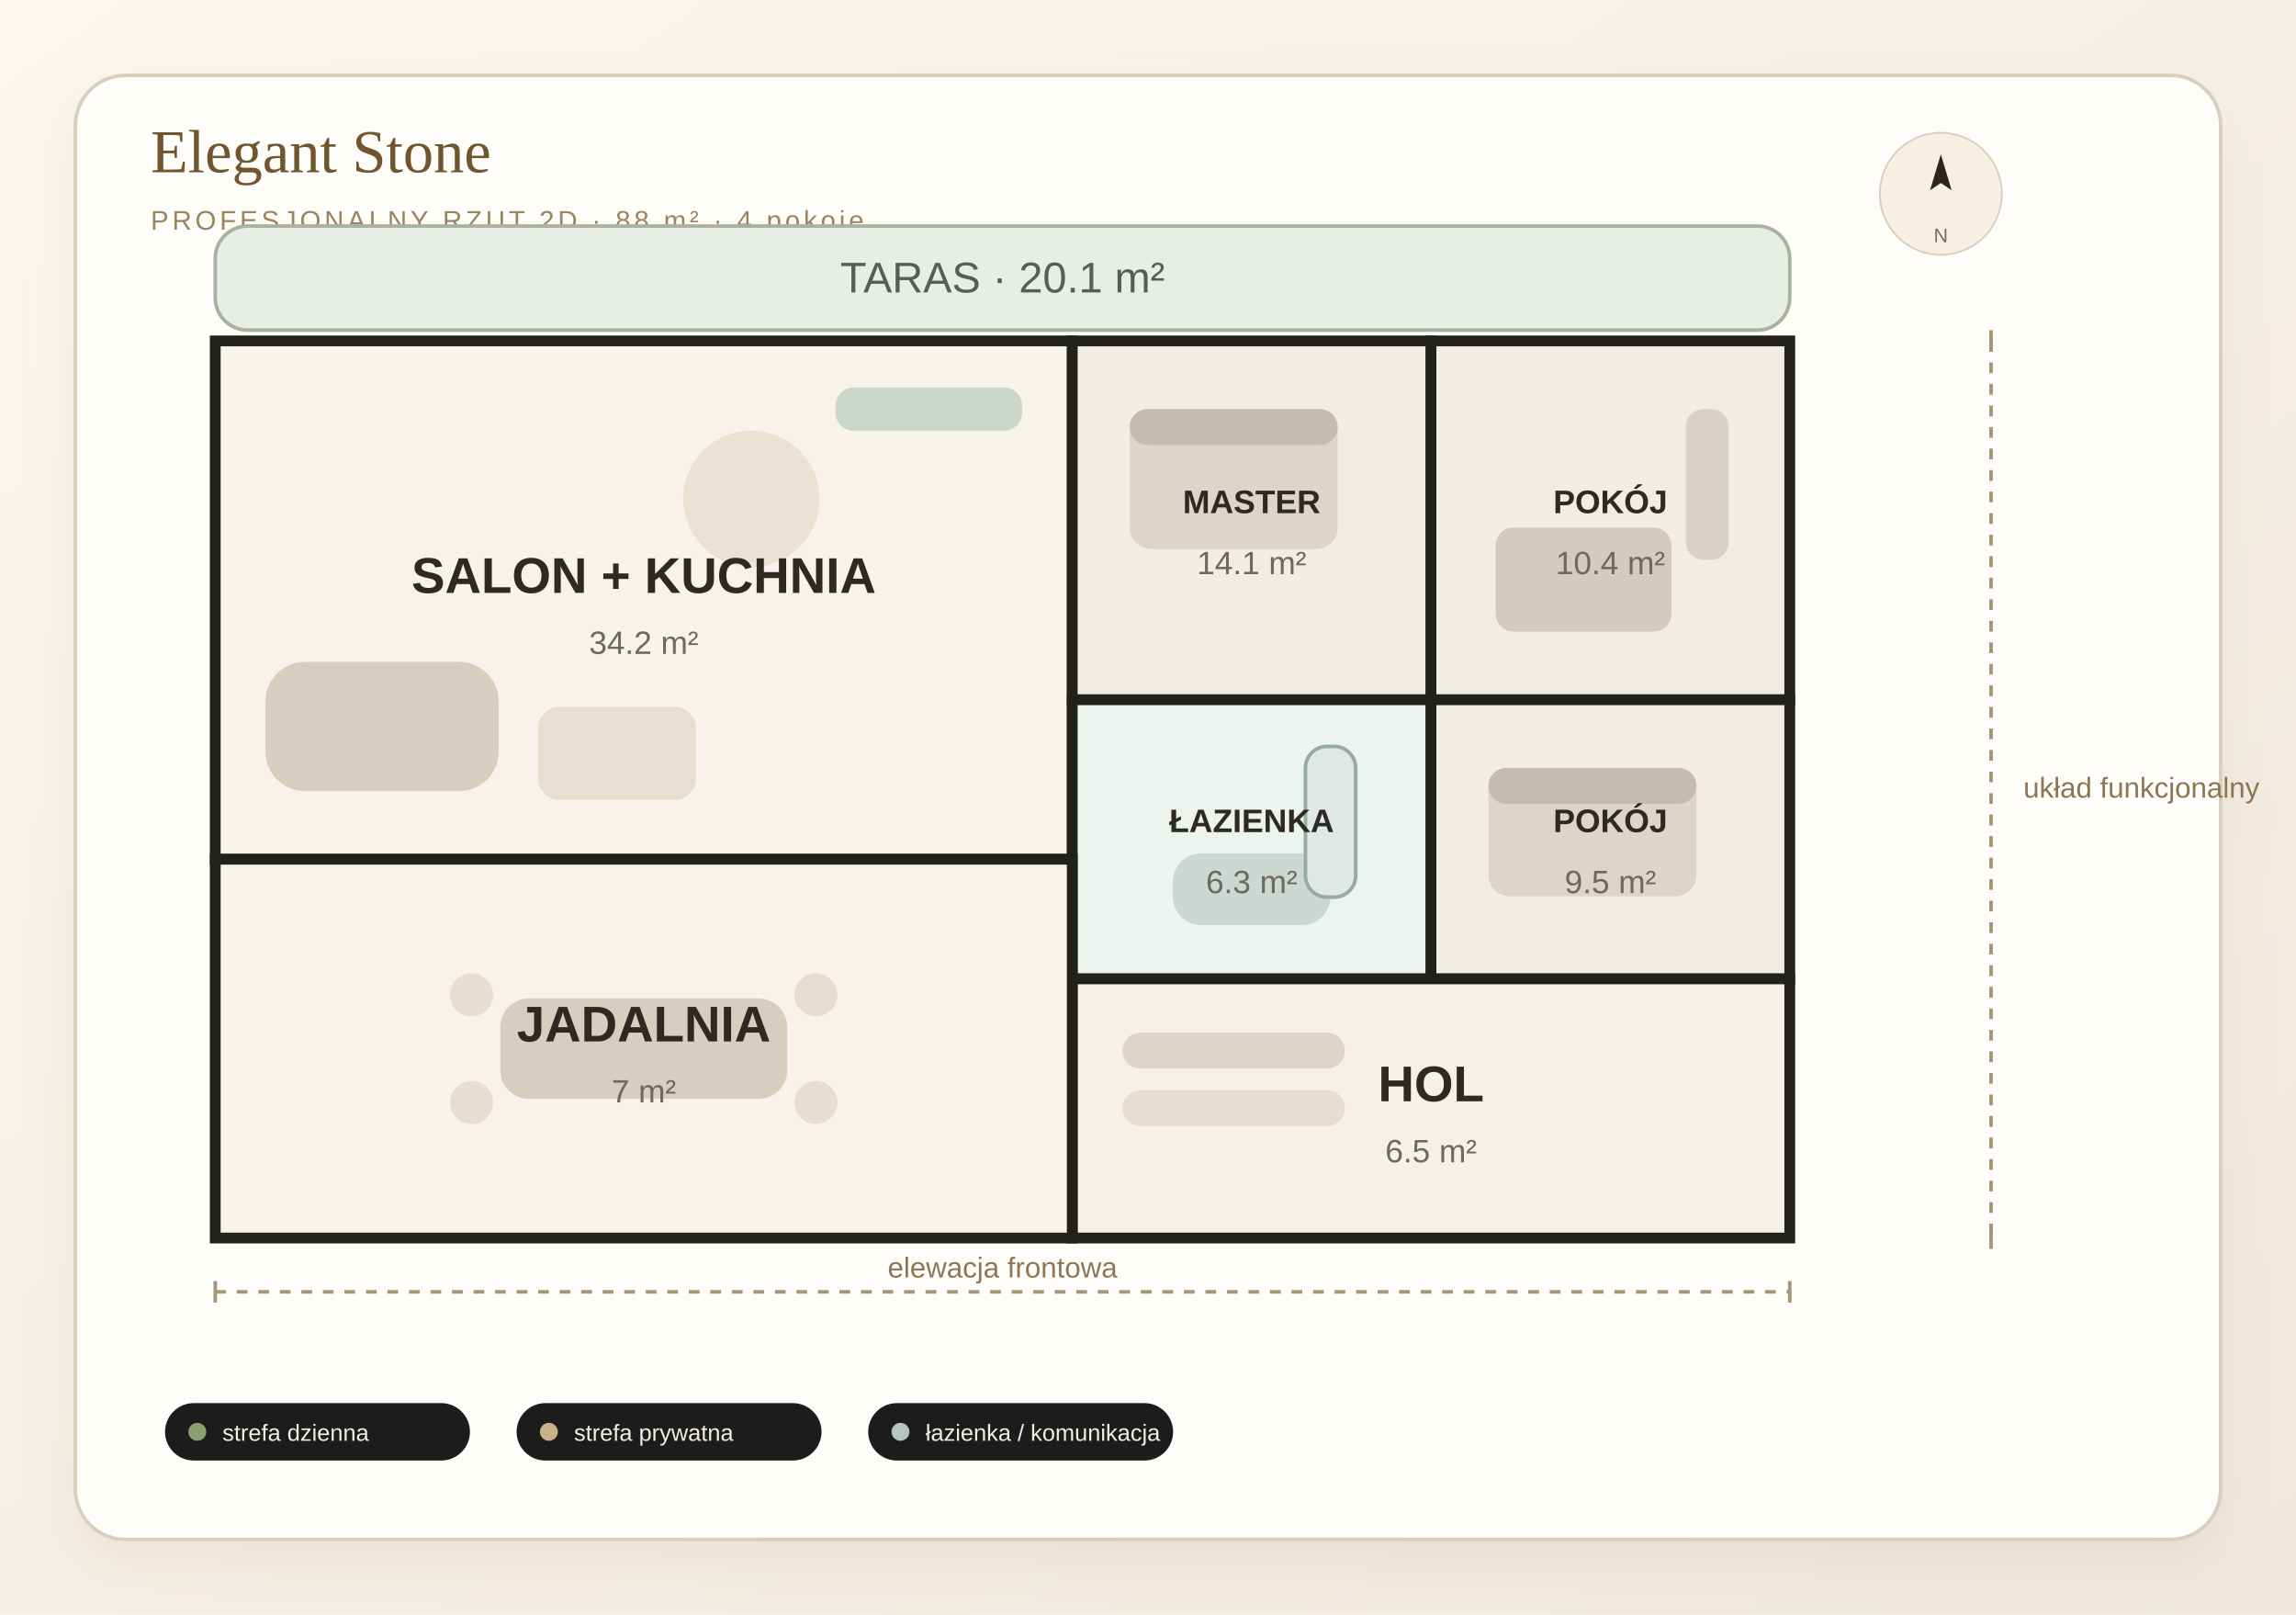
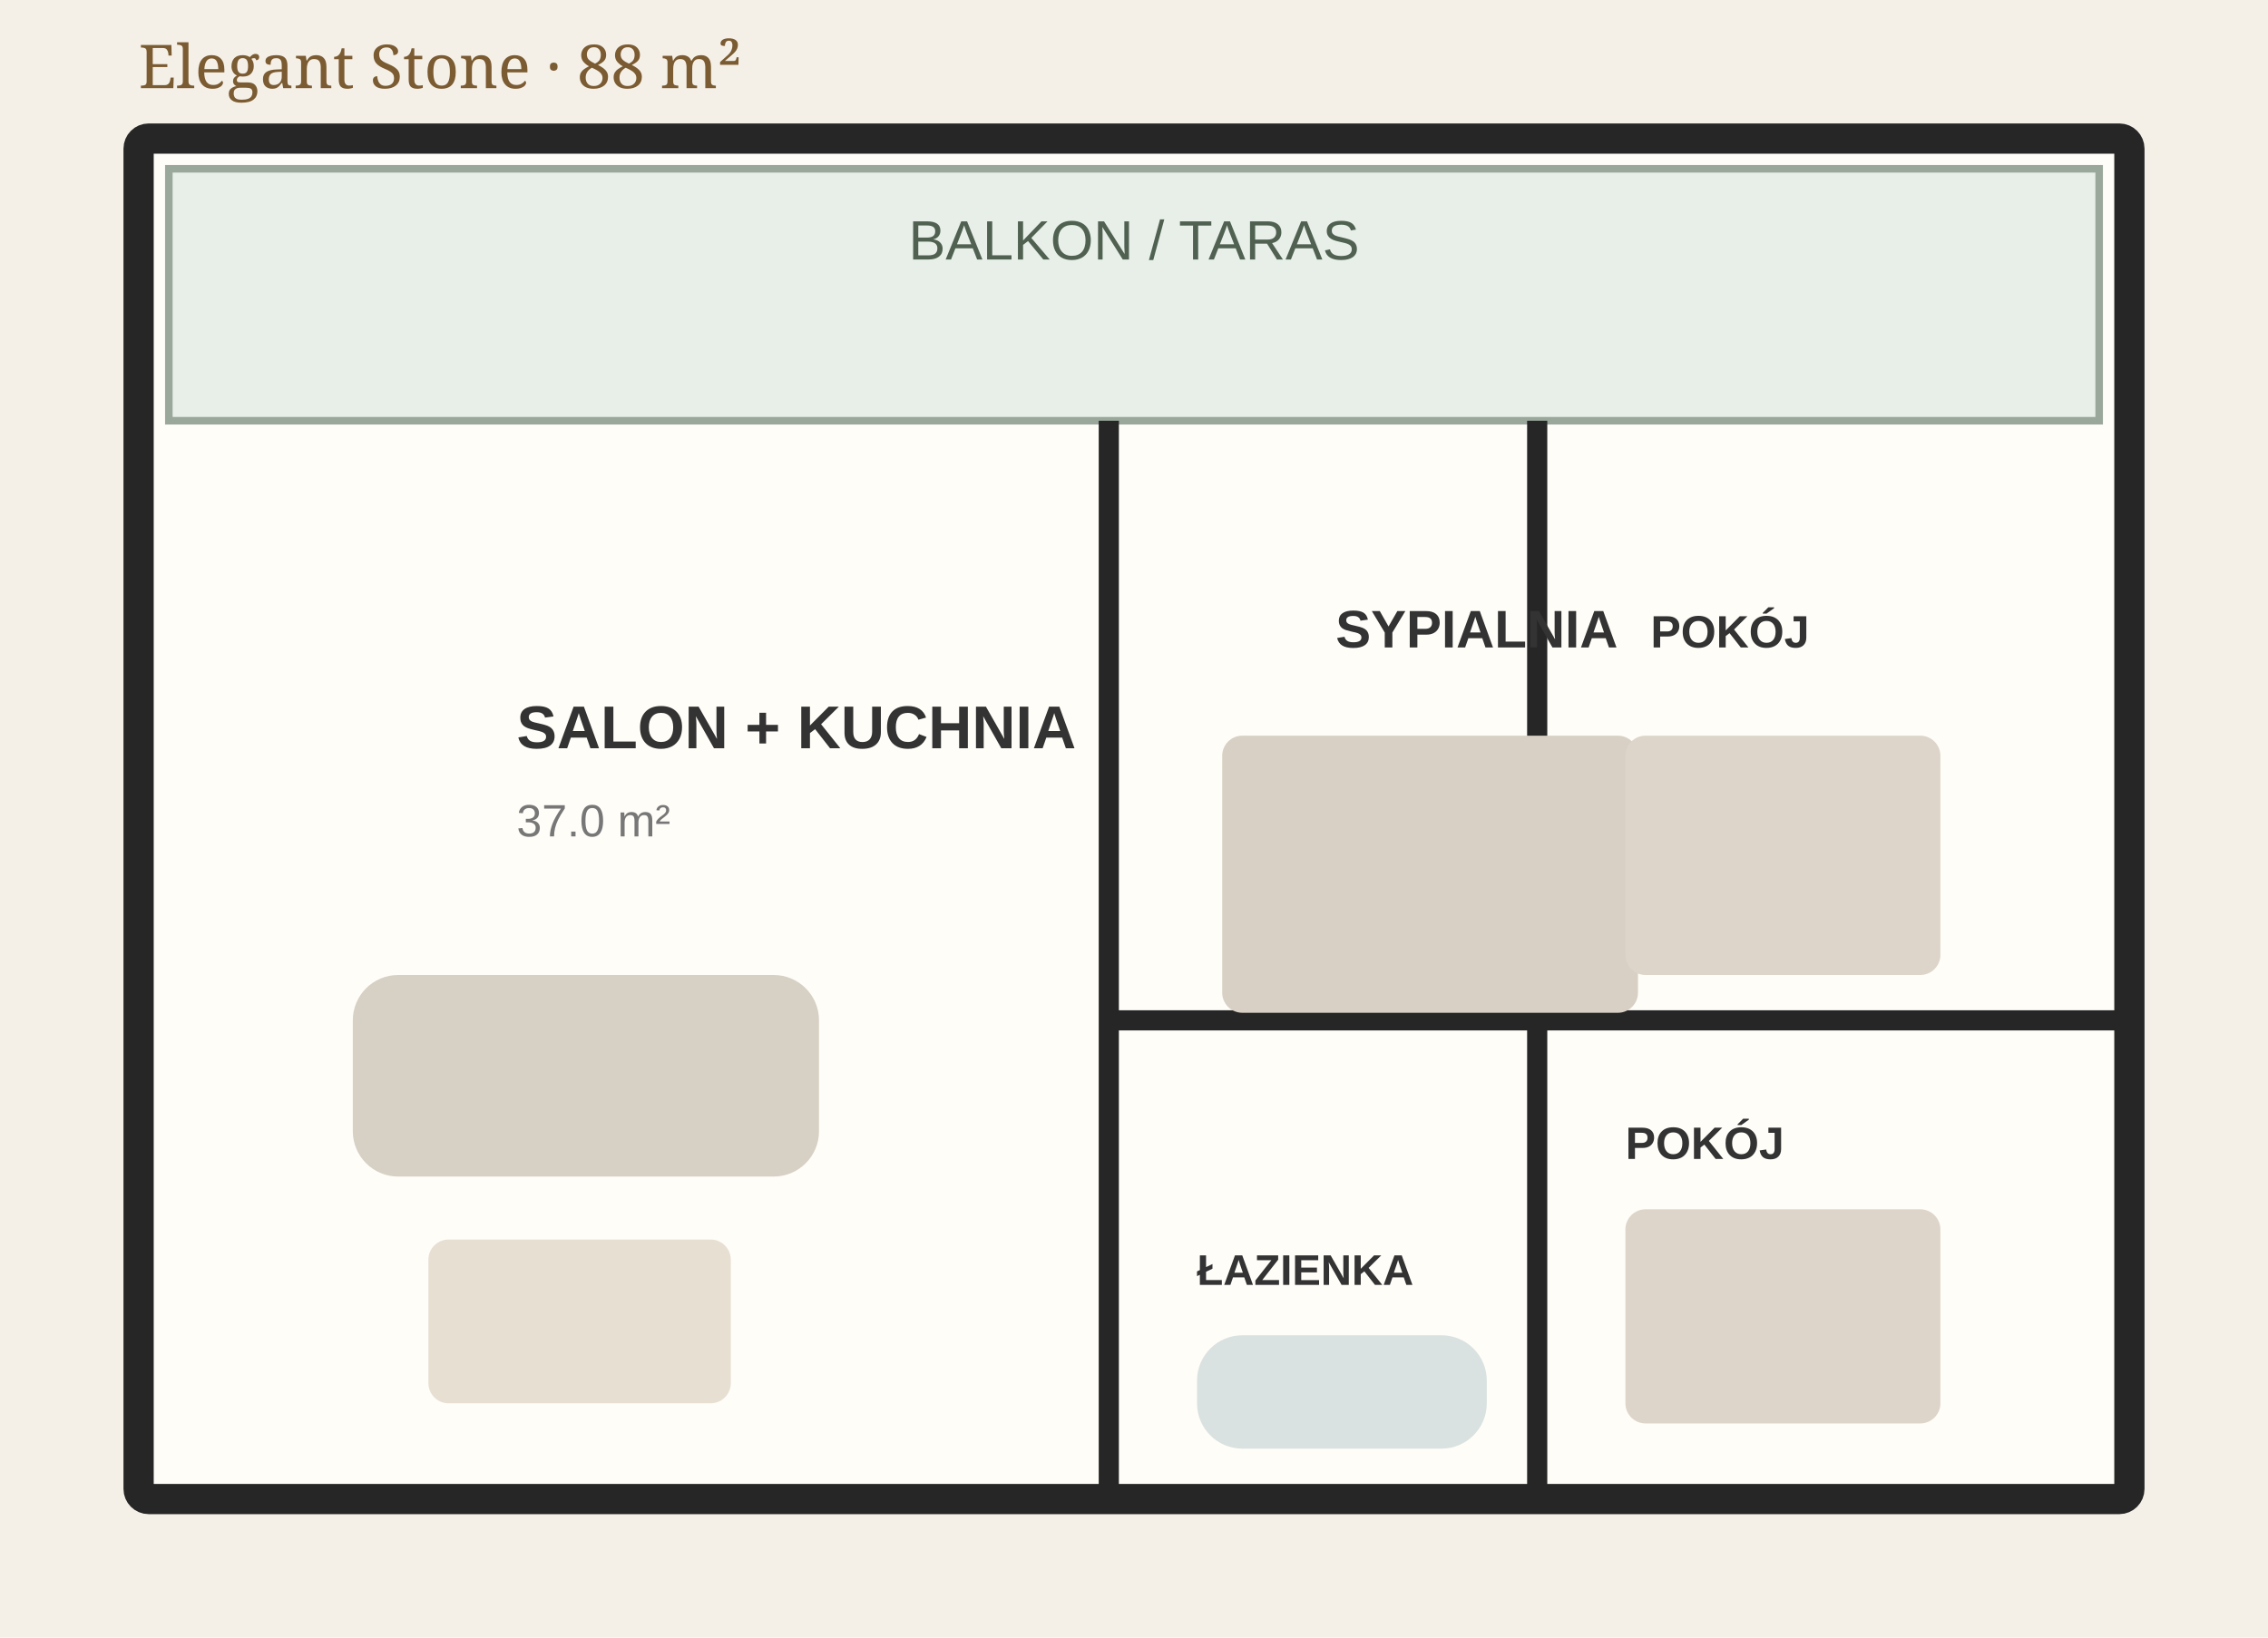
- <svg xmlns="http://www.w3.org/2000/svg" viewBox="0 0 1280 900">
-   <defs>
-     <filter id="softShadow" x="-20%" y="-20%" width="140%" height="140%">
-       <feDropShadow dx="0" dy="14" stdDeviation="14" flood-color="#b59b74" flood-opacity="0.14" />
-     </filter>
-     <linearGradient id="paper" x1="0" x2="1" y1="0" y2="1">
-       <stop stop-color="#fbf8f1" />
-       <stop offset="1" stop-color="#efe8dc" />
-     </linearGradient>
-   </defs>
-   <rect width="100%" height="100%" fill="url(#paper)" />
-   <g filter="url(#softShadow)">
-     <rect x="42" y="42" width="1196" height="816" rx="28" fill="#fffdfa" stroke="#d9cfbe" stroke-width="2" />
-     <text x="84" y="96" font-family="Georgia, 'Times New Roman', serif" font-size="34" fill="#70552f">Elegant Stone</text>
-     <text x="84" y="128" font-family="Arial, Helvetica, sans-serif" font-size="15" letter-spacing="2" fill="#9c835f">PROFESJONALNY RZUT 2D · 88 m² · 4 pokoje</text>
-     <g transform="translate(1048 74)">
-       <circle cx="34" cy="34" r="34" fill="#f6efe2" stroke="#d9cfbe" />
-       <path d="M34 12 L40 32 L34 28 L28 32 Z" fill="#29251f" />
-       <text x="34" y="61" text-anchor="middle" font-family="Arial, Helvetica, sans-serif" font-size="11" fill="#7b6a56">N</text>
-     </g>
-     <rect x="120" y="126" width="877.778" height="58" rx="18" fill="#e8eee5" stroke="#a8b39f" stroke-width="2" />
-     <text x="558.889" y="163" text-anchor="middle" font-family="Arial, Helvetica, sans-serif" font-size="24" font-weight="500" fill="#536153">TARAS · 20.1 m²</text>
-     <g>
-       <rect x="120" y="190" width="477.778" height="288.889" fill="#f7f3eb" stroke="#23201c" stroke-width="6" />
-       <rect x="148" y="368.889" width="130" height="72" rx="22" fill="#d8cebf" />
-       <rect x="300" y="393.889" width="88" height="52" rx="12" fill="#e8dfd0" />
-       <circle cx="418.889" cy="278" r="38" fill="#ebe2d3" />
-       <rect x="465.778" y="216" width="104" height="24" rx="10" fill="#cbd7cd" />
-       <text x="358.889" y="330.444" text-anchor="middle" font-family="Arial, Helvetica, sans-serif" font-size="28" font-weight="700" fill="#2f2a24">SALON + KUCHNIA</text>
-       <text x="358.889" y="364.444" text-anchor="middle" font-family="Arial, Helvetica, sans-serif" font-size="18" font-weight="400" fill="#6f675c">34.2 m²</text>
-     </g>
-     <g>
-       <rect x="597.778" y="190" width="200" height="200" fill="#f1ede5" stroke="#23201c" stroke-width="6" />
-       <rect x="629.778" y="228" width="116" height="78" rx="12" fill="#ddd5ca" />
-       <rect x="629.778" y="228" width="116" height="20" rx="10" fill="#c6bbb0" />
-       <text x="697.778" y="286" text-anchor="middle" font-family="Arial, Helvetica, sans-serif" font-size="18.182" font-weight="700" fill="#2f2a24">MASTER</text>
-       <text x="697.778" y="320" text-anchor="middle" font-family="Arial, Helvetica, sans-serif" font-size="18" font-weight="400" fill="#6f675c">14.1 m²</text>
-     </g>
-     <g>
-       <rect x="797.778" y="190" width="200" height="200" fill="#f1ede5" stroke="#23201c" stroke-width="6" />
-       <rect x="833.778" y="294" width="98" height="58" rx="10" fill="#d4cabd" />
-       <rect x="939.778" y="228" width="24" height="84" rx="10" fill="#d8d1c8" />
-       <text x="897.778" y="286" text-anchor="middle" font-family="Arial, Helvetica, sans-serif" font-size="18.182" font-weight="700" fill="#2f2a24">POKÓJ</text>
-       <text x="897.778" y="320" text-anchor="middle" font-family="Arial, Helvetica, sans-serif" font-size="18" font-weight="400" fill="#6f675c">10.4 m²</text>
-     </g>
-     <g>
-       <rect x="597.778" y="390" width="200" height="155.556" fill="#edf3ef" stroke="#23201c" stroke-width="6" />
-       <rect x="653.778" y="475.556" width="88" height="40" rx="16" fill="#cdd8d4" />
-       <rect x="727.778" y="416" width="28" height="84" rx="12" fill="#e0e7e5" stroke="#99a9a4" stroke-width="2" />
-       <text x="697.778" y="463.778" text-anchor="middle" font-family="Arial, Helvetica, sans-serif" font-size="18.182" font-weight="700" fill="#2f2a24">ŁAZIENKA</text>
-       <text x="697.778" y="497.778" text-anchor="middle" font-family="Arial, Helvetica, sans-serif" font-size="18" font-weight="400" fill="#6f675c">6.3 m²</text>
-     </g>
-     <g>
-       <rect x="797.778" y="390" width="200" height="155.556" fill="#f1ede5" stroke="#23201c" stroke-width="6" />
-       <rect x="829.778" y="428" width="116" height="71.556" rx="12" fill="#ddd5ca" />
-       <rect x="829.778" y="428" width="116" height="20" rx="10" fill="#c6bbb0" />
-       <text x="897.778" y="463.778" text-anchor="middle" font-family="Arial, Helvetica, sans-serif" font-size="18.182" font-weight="700" fill="#2f2a24">POKÓJ</text>
-       <text x="897.778" y="497.778" text-anchor="middle" font-family="Arial, Helvetica, sans-serif" font-size="18" font-weight="400" fill="#6f675c">9.5 m²</text>
-     </g>
-     <g>
-       <rect x="597.778" y="545.556" width="400" height="144.444" fill="#f5f0e8" stroke="#23201c" stroke-width="6" />
-       <rect x="625.778" y="575.556" width="124" height="20" rx="10" fill="#ddd5ca" />
-       <rect x="625.778" y="607.556" width="124" height="20" rx="10" fill="#e7ded1" />
-       <text x="797.778" y="613.778" text-anchor="middle" font-family="Arial, Helvetica, sans-serif" font-size="28" font-weight="700" fill="#2f2a24">HOL</text>
-       <text x="797.778" y="647.778" text-anchor="middle" font-family="Arial, Helvetica, sans-serif" font-size="18" font-weight="400" fill="#6f675c">6.5 m²</text>
-     </g>
-     <g>
-       <rect x="120" y="478.889" width="477.778" height="211.111" fill="#f7f3eb" stroke="#23201c" stroke-width="6" />
-       <rect x="278.889" y="556.444" width="160" height="56" rx="16" fill="#d8cebf" />
-       <circle cx="262.889" cy="554.444" r="12" fill="#e7ded1" />
-       <circle cx="454.889" cy="554.444" r="12" fill="#e7ded1" />
-       <circle cx="262.889" cy="614.444" r="12" fill="#e7ded1" />
-       <circle cx="454.889" cy="614.444" r="12" fill="#e7ded1" />
-       <text x="358.889" y="580.444" text-anchor="middle" font-family="Arial, Helvetica, sans-serif" font-size="28" font-weight="700" fill="#2f2a24">JADALNIA</text>
-       <text x="358.889" y="614.444" text-anchor="middle" font-family="Arial, Helvetica, sans-serif" font-size="18" font-weight="400" fill="#6f675c">7 m²</text>
-     </g>
-     <line x1="120" y1="720" x2="997.778" y2="720" stroke="#a89579" stroke-width="2" stroke-dasharray="6 6" />
-     <line x1="120" y1="714" x2="120" y2="726" stroke="#a89579" stroke-width="2" />
-     <line x1="997.778" y1="714" x2="997.778" y2="726" stroke="#a89579" stroke-width="2" />
-     <text x="558.889" y="712" text-anchor="middle" font-family="Arial, Helvetica, sans-serif" font-size="16" fill="#8e7552">elewacja frontowa</text>
-     <line x1="1110" y1="190" x2="1110" y2="690" stroke="#a89579" stroke-width="2" stroke-dasharray="6 6" />
-     <line x1="1110" y1="184" x2="1110" y2="196" stroke="#a89579" stroke-width="2" />
-     <line x1="1110" y1="684" x2="1110" y2="696" stroke="#a89579" stroke-width="2" />
-     <text x="1128" y="440" dominant-baseline="middle" font-family="Arial, Helvetica, sans-serif" font-size="16" fill="#8e7552">układ funkcjonalny</text>
-     <g transform="translate(92 782)">
-       <rect width="170" height="32" rx="16" fill="#1f1f1d" />
-       <circle cx="18" cy="16" r="5" fill="#8aa070" />
-       <text x="32" y="21" font-family="Arial, Helvetica, sans-serif" font-size="13" fill="#f2ede4">strefa dzienna</text>
-     </g>
-     <g transform="translate(288 782)">
-       <rect width="170" height="32" rx="16" fill="#1f1f1d" />
-       <circle cx="18" cy="16" r="5" fill="#c9b287" />
-       <text x="32" y="21" font-family="Arial, Helvetica, sans-serif" font-size="13" fill="#f2ede4">strefa prywatna</text>
-     </g>
-     <g transform="translate(484 782)">
-       <rect width="170" height="32" rx="16" fill="#1f1f1d" />
-       <circle cx="18" cy="16" r="5" fill="#b4c5be" />
-       <text x="32" y="21" font-family="Arial, Helvetica, sans-serif" font-size="13" fill="#f2ede4">łazienka / komunikacja</text>
-     </g>
-   </g>
+ <svg xmlns="http://www.w3.org/2000/svg" viewBox="0 0 900 650">
+   <rect width="100%" height="100%" fill="#f5f0e7" />
+   <rect x="55" y="55" width="790" height="540" rx="4" fill="#fffdf8" stroke="#262626" stroke-width="12" />
+   <rect x="67" y="67" width="766" height="100" fill="#e7efe8" stroke="#9aa89b" stroke-width="3" />
+   <text x="450.0" y="103" font-family="Arial" font-size="22" fill="#506151" text-anchor="middle">BALKON / TARAS</text>
+   <line x1="440" y1="167" x2="440" y2="595" stroke="#262626" stroke-width="8" />
+   <line x1="610" y1="167" x2="610" y2="595" stroke="#262626" stroke-width="8" />
+   <line x1="440" y1="405" x2="845" y2="405" stroke="#262626" stroke-width="8" />
+   <text x="205" y="297" font-family="Arial" font-weight="700" font-size="24" fill="#333">SALON + KUCHNIA</text>
+   <text x="205" y="332" font-family="Arial" font-size="18" fill="#777">37.0 m²</text>
+   <rect x="140" y="387" width="185" height="80" rx="18" fill="#d7d0c5" />
+   <rect x="170" y="492" width="120" height="65" rx="8" fill="#e7dfd2" />
+   <text x="530" y="257" font-family="Arial" font-weight="700" font-size="21" fill="#333">SYPIALNIA</text>
+   <rect x="485" y="292" width="165" height="110" rx="8" fill="#d8d0c4" />
+   <text x="655" y="257" font-family="Arial" font-weight="700" font-size="18" fill="#333">POKÓJ</text>
+   <rect x="645" y="292" width="125" height="95" rx="8" fill="#ddd5ca" />
+   <text x="645" y="460" font-family="Arial" font-weight="700" font-size="18" fill="#333">POKÓJ</text>
+   <rect x="645" y="480" width="125" height="85" rx="8" fill="#ddd5ca" />
+   <text x="475" y="510" font-family="Arial" font-weight="700" font-size="17" fill="#333">ŁAZIENKA</text>
+   <rect x="475" y="530" width="115" height="45" rx="18" fill="#d9e2e0" />
+   <text x="55" y="35" font-family="Georgia" font-size="24" fill="#7b5b32">Elegant Stone · 88 m²</text>
</svg>
